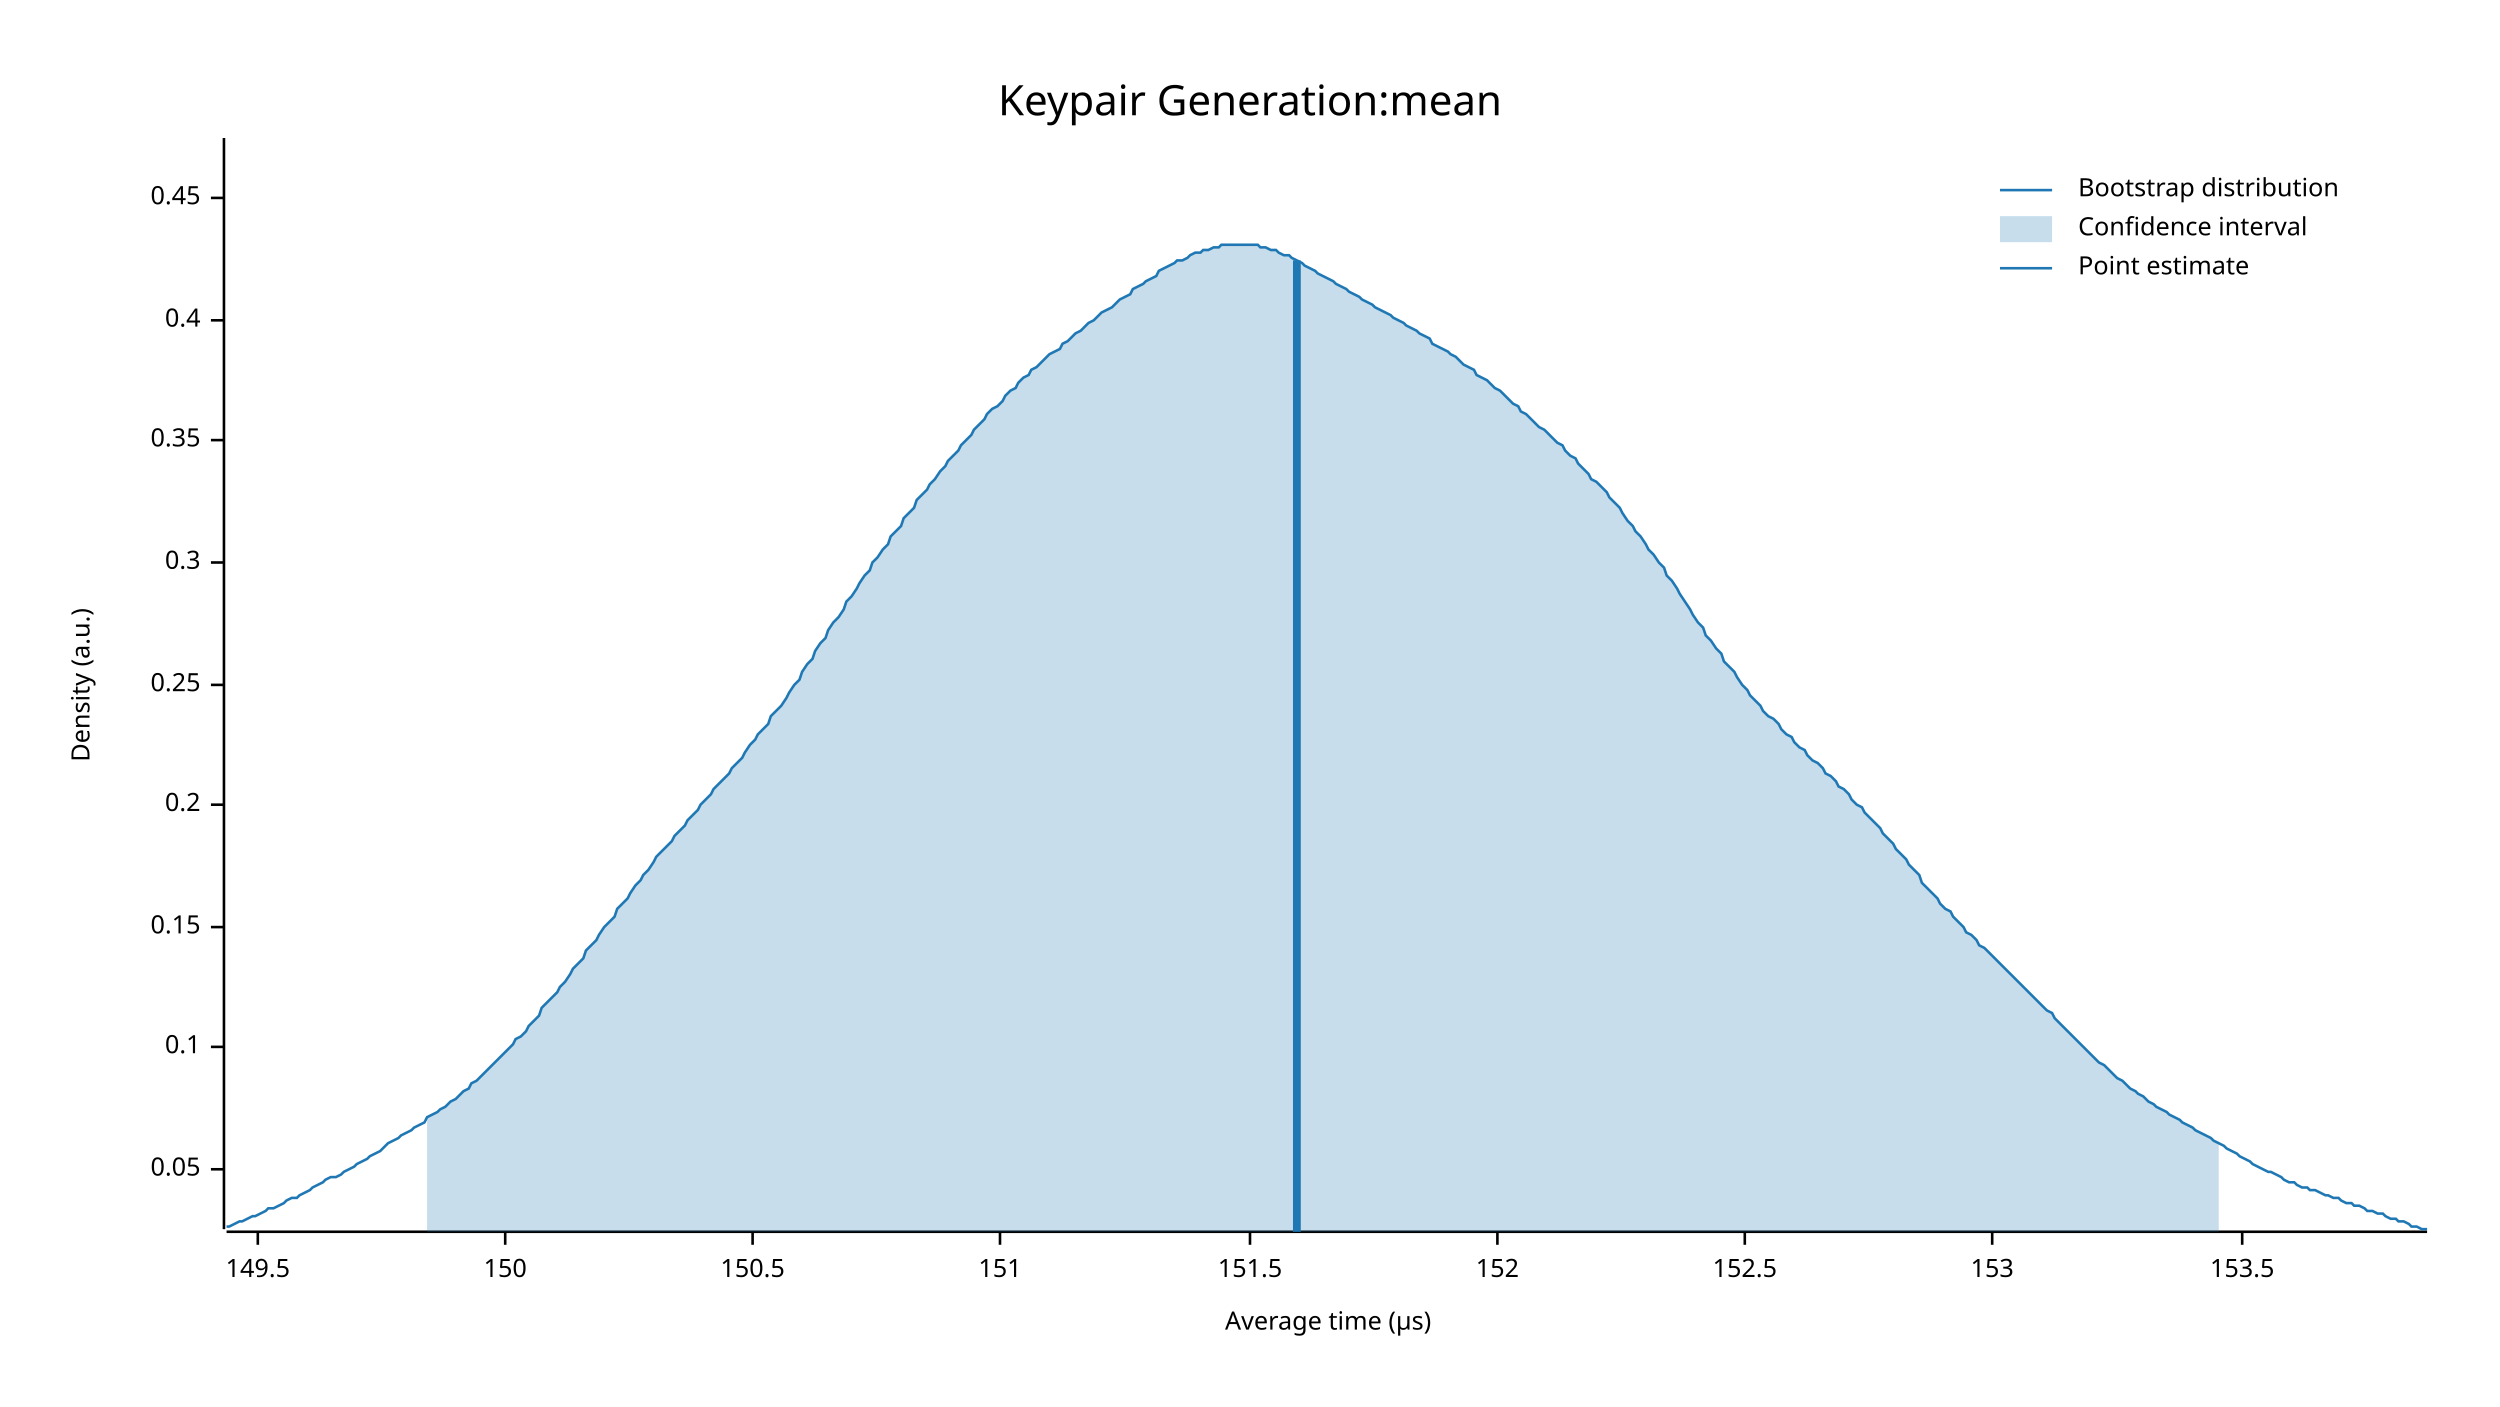
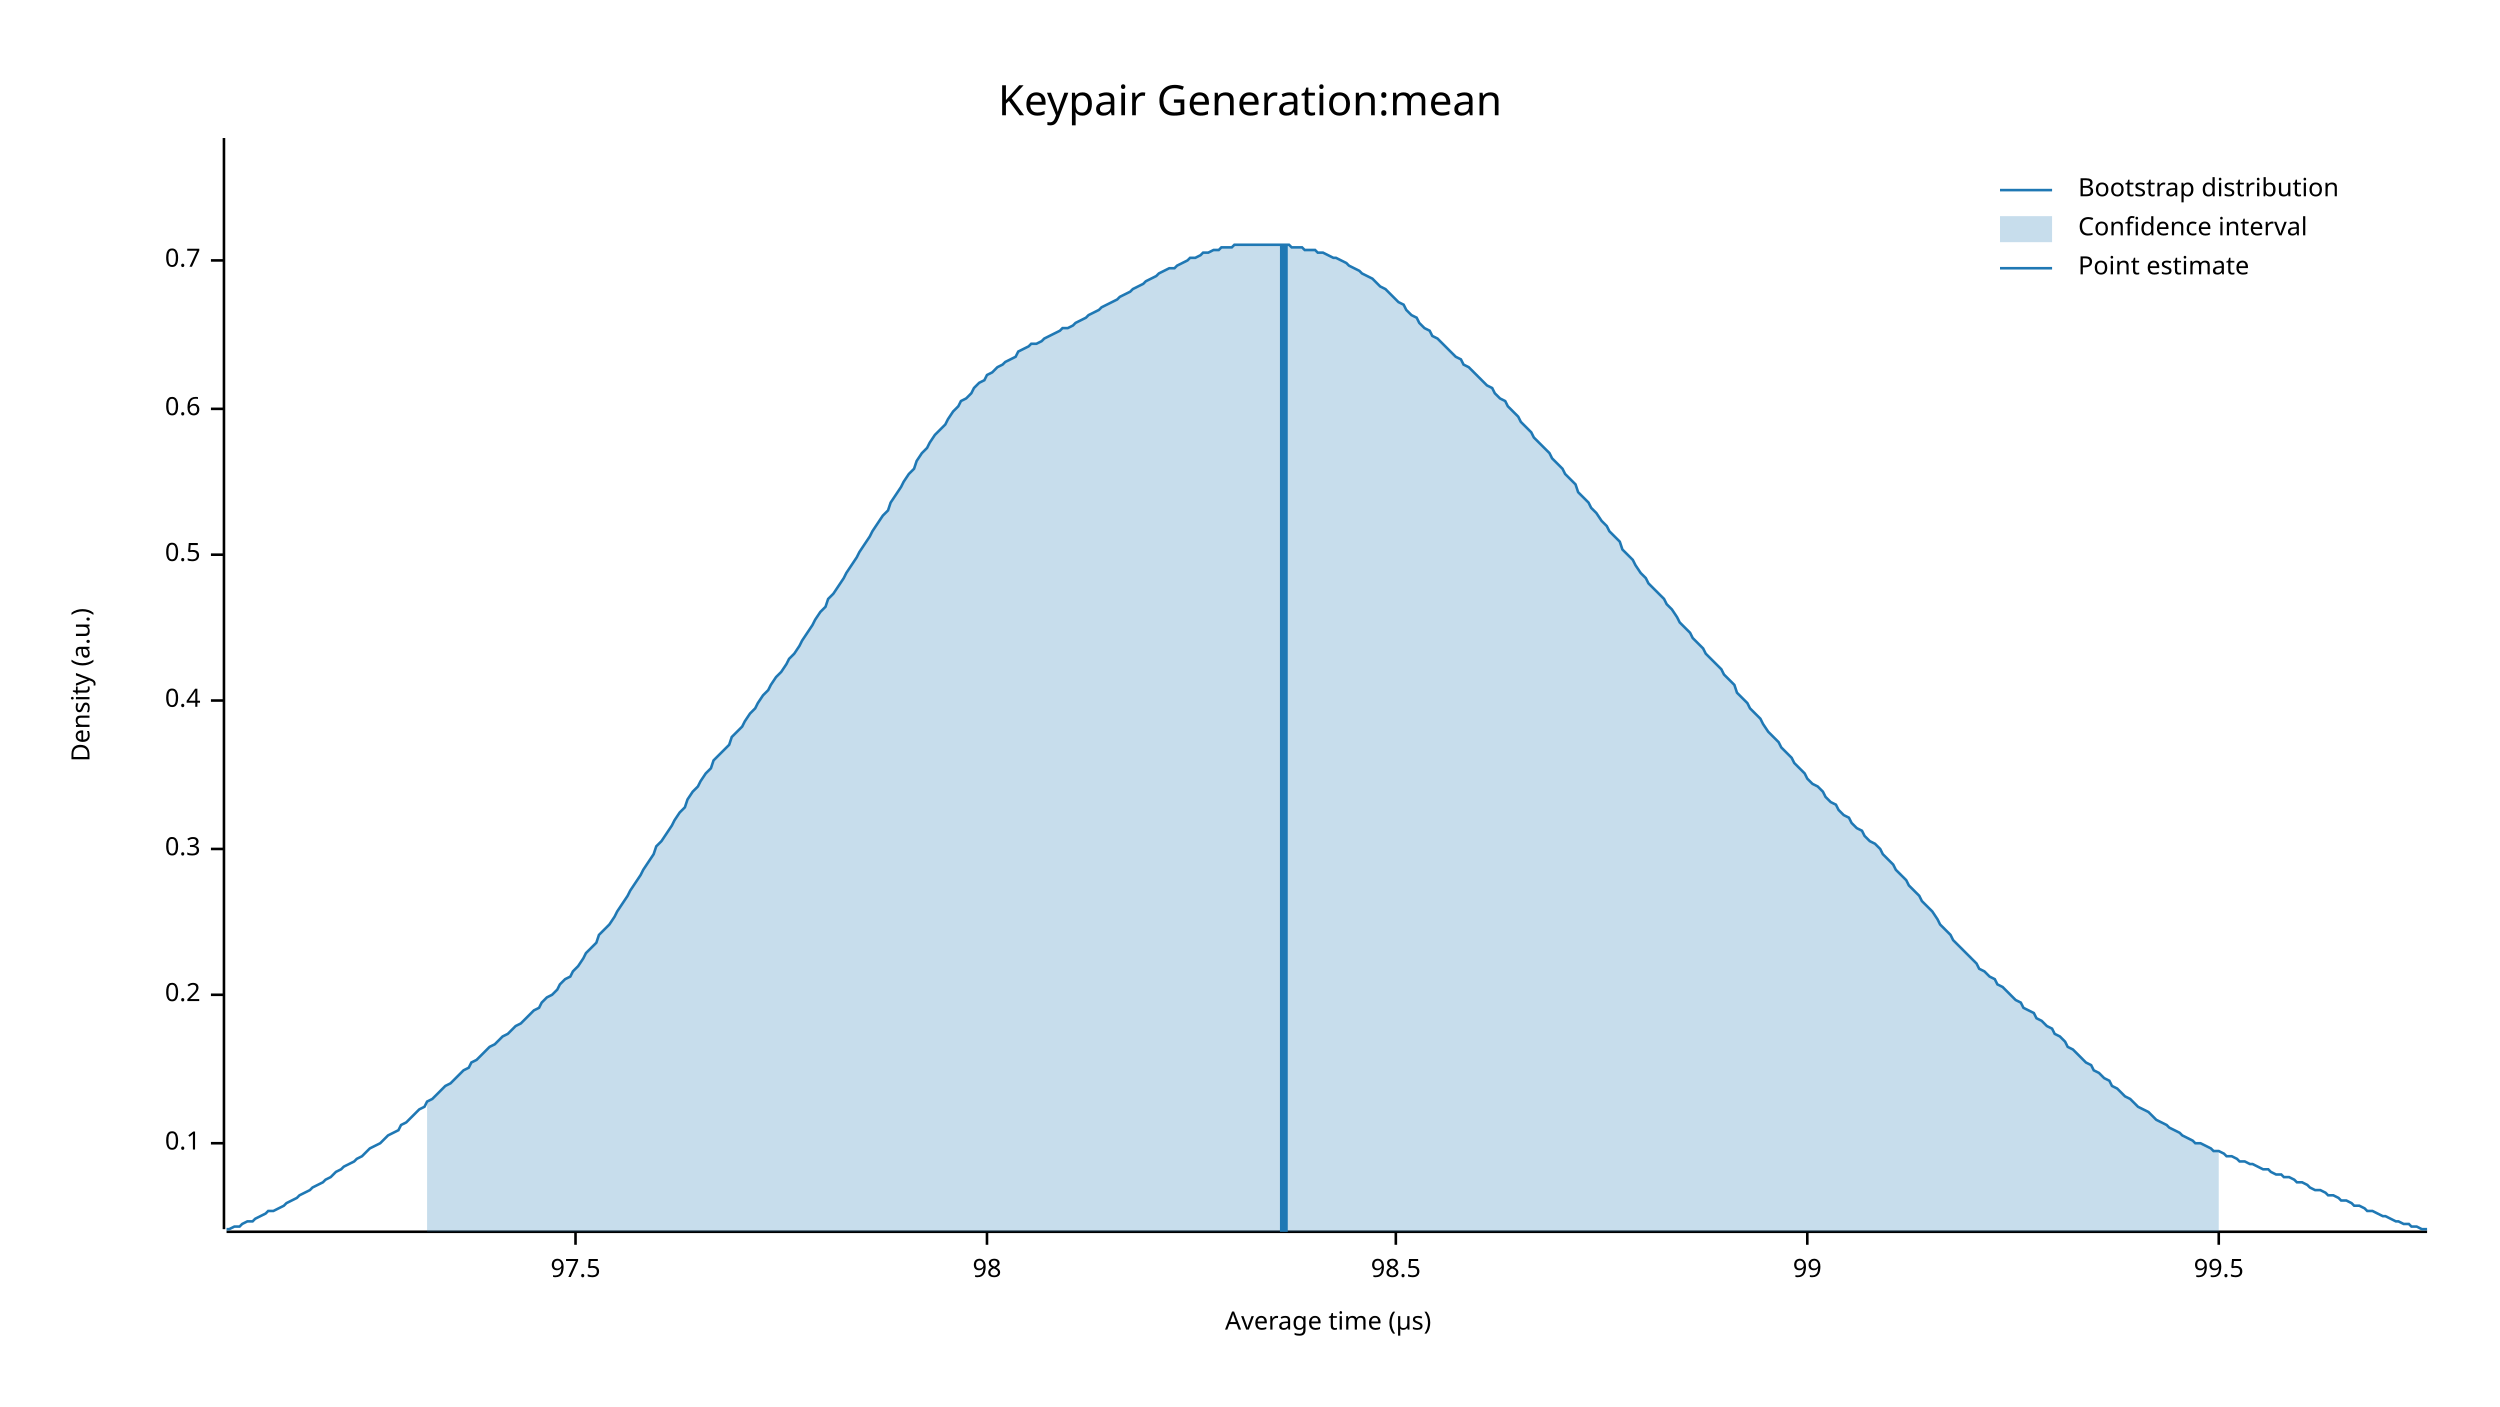
<svg xmlns="http://www.w3.org/2000/svg" width="960" height="540" viewBox="0 0 960 540">
  <text x="480" y="32" dy="0.76em" text-anchor="middle" font-family="sans-serif" font-size="16.129" opacity="1" fill="#000000">
Keypair Generation:mean
</text>
  <text x="27" y="263" dy="0.76em" text-anchor="middle" font-family="sans-serif" font-size="9.677" opacity="1" fill="#000000" transform="rotate(270, 27, 263)">
Density (a.u.)
</text>
  <text x="510" y="513" dy="-0.5ex" text-anchor="middle" font-family="sans-serif" font-size="9.677" opacity="1" fill="#000000">
Average time (µs)
</text>
  <polyline fill="none" opacity="1" stroke="#000000" stroke-width="1" points="86,53 86,472 " />
-   <text x="77" y="449" dy="0.5ex" text-anchor="end" font-family="sans-serif" font-size="9.677" opacity="1" fill="#000000">
- 0.05
- </text>
-   <polyline fill="none" opacity="1" stroke="#000000" stroke-width="1" points="81,449 86,449 " />
-   <text x="77" y="402" dy="0.5ex" text-anchor="end" font-family="sans-serif" font-size="9.677" opacity="1" fill="#000000">
+   <text x="77" y="439" dy="0.5ex" text-anchor="end" font-family="sans-serif" font-size="9.677" opacity="1" fill="#000000">
0.1
</text>
-   <polyline fill="none" opacity="1" stroke="#000000" stroke-width="1" points="81,402 86,402 " />
-   <text x="77" y="356" dy="0.5ex" text-anchor="end" font-family="sans-serif" font-size="9.677" opacity="1" fill="#000000">
- 0.15
- </text>
-   <polyline fill="none" opacity="1" stroke="#000000" stroke-width="1" points="81,356 86,356 " />
-   <text x="77" y="309" dy="0.5ex" text-anchor="end" font-family="sans-serif" font-size="9.677" opacity="1" fill="#000000">
+   <polyline fill="none" opacity="1" stroke="#000000" stroke-width="1" points="81,439 86,439 " />
+   <text x="77" y="382" dy="0.5ex" text-anchor="end" font-family="sans-serif" font-size="9.677" opacity="1" fill="#000000">
0.2
</text>
-   <polyline fill="none" opacity="1" stroke="#000000" stroke-width="1" points="81,309 86,309 " />
-   <text x="77" y="263" dy="0.5ex" text-anchor="end" font-family="sans-serif" font-size="9.677" opacity="1" fill="#000000">
- 0.25
- </text>
-   <polyline fill="none" opacity="1" stroke="#000000" stroke-width="1" points="81,263 86,263 " />
-   <text x="77" y="216" dy="0.5ex" text-anchor="end" font-family="sans-serif" font-size="9.677" opacity="1" fill="#000000">
+   <polyline fill="none" opacity="1" stroke="#000000" stroke-width="1" points="81,382 86,382 " />
+   <text x="77" y="326" dy="0.5ex" text-anchor="end" font-family="sans-serif" font-size="9.677" opacity="1" fill="#000000">
0.3
</text>
-   <polyline fill="none" opacity="1" stroke="#000000" stroke-width="1" points="81,216 86,216 " />
-   <text x="77" y="169" dy="0.5ex" text-anchor="end" font-family="sans-serif" font-size="9.677" opacity="1" fill="#000000">
- 0.35
- </text>
-   <polyline fill="none" opacity="1" stroke="#000000" stroke-width="1" points="81,169 86,169 " />
-   <text x="77" y="123" dy="0.5ex" text-anchor="end" font-family="sans-serif" font-size="9.677" opacity="1" fill="#000000">
+   <polyline fill="none" opacity="1" stroke="#000000" stroke-width="1" points="81,326 86,326 " />
+   <text x="77" y="269" dy="0.5ex" text-anchor="end" font-family="sans-serif" font-size="9.677" opacity="1" fill="#000000">
0.4
</text>
-   <polyline fill="none" opacity="1" stroke="#000000" stroke-width="1" points="81,123 86,123 " />
-   <text x="77" y="76" dy="0.5ex" text-anchor="end" font-family="sans-serif" font-size="9.677" opacity="1" fill="#000000">
- 0.45
+   <polyline fill="none" opacity="1" stroke="#000000" stroke-width="1" points="81,269 86,269 " />
+   <text x="77" y="213" dy="0.5ex" text-anchor="end" font-family="sans-serif" font-size="9.677" opacity="1" fill="#000000">
+ 0.5
</text>
-   <polyline fill="none" opacity="1" stroke="#000000" stroke-width="1" points="81,76 86,76 " />
+   <polyline fill="none" opacity="1" stroke="#000000" stroke-width="1" points="81,213 86,213 " />
+   <text x="77" y="157" dy="0.5ex" text-anchor="end" font-family="sans-serif" font-size="9.677" opacity="1" fill="#000000">
+ 0.6
+ </text>
+   <polyline fill="none" opacity="1" stroke="#000000" stroke-width="1" points="81,157 86,157 " />
+   <text x="77" y="100" dy="0.5ex" text-anchor="end" font-family="sans-serif" font-size="9.677" opacity="1" fill="#000000">
+ 0.7
+ </text>
+   <polyline fill="none" opacity="1" stroke="#000000" stroke-width="1" points="81,100 86,100 " />
  <polyline fill="none" opacity="1" stroke="#000000" stroke-width="1" points="87,473 932,473 " />
-   <text x="99" y="483" dy="0.76em" text-anchor="middle" font-family="sans-serif" font-size="9.677" opacity="1" fill="#000000">
- 149.5
+   <text x="221" y="483" dy="0.76em" text-anchor="middle" font-family="sans-serif" font-size="9.677" opacity="1" fill="#000000">
+ 97.5
</text>
-   <polyline fill="none" opacity="1" stroke="#000000" stroke-width="1" points="99,473 99,478 " />
-   <text x="194" y="483" dy="0.76em" text-anchor="middle" font-family="sans-serif" font-size="9.677" opacity="1" fill="#000000">
- 150
+   <polyline fill="none" opacity="1" stroke="#000000" stroke-width="1" points="221,473 221,478 " />
+   <text x="379" y="483" dy="0.76em" text-anchor="middle" font-family="sans-serif" font-size="9.677" opacity="1" fill="#000000">
+ 98
</text>
-   <polyline fill="none" opacity="1" stroke="#000000" stroke-width="1" points="194,473 194,478 " />
-   <text x="289" y="483" dy="0.76em" text-anchor="middle" font-family="sans-serif" font-size="9.677" opacity="1" fill="#000000">
- 150.5
+   <polyline fill="none" opacity="1" stroke="#000000" stroke-width="1" points="379,473 379,478 " />
+   <text x="536" y="483" dy="0.76em" text-anchor="middle" font-family="sans-serif" font-size="9.677" opacity="1" fill="#000000">
+ 98.5
</text>
-   <polyline fill="none" opacity="1" stroke="#000000" stroke-width="1" points="289,473 289,478 " />
-   <text x="384" y="483" dy="0.76em" text-anchor="middle" font-family="sans-serif" font-size="9.677" opacity="1" fill="#000000">
- 151
+   <polyline fill="none" opacity="1" stroke="#000000" stroke-width="1" points="536,473 536,478 " />
+   <text x="694" y="483" dy="0.76em" text-anchor="middle" font-family="sans-serif" font-size="9.677" opacity="1" fill="#000000">
+ 99
</text>
-   <polyline fill="none" opacity="1" stroke="#000000" stroke-width="1" points="384,473 384,478 " />
-   <text x="480" y="483" dy="0.76em" text-anchor="middle" font-family="sans-serif" font-size="9.677" opacity="1" fill="#000000">
- 151.5
+   <polyline fill="none" opacity="1" stroke="#000000" stroke-width="1" points="694,473 694,478 " />
+   <text x="852" y="483" dy="0.76em" text-anchor="middle" font-family="sans-serif" font-size="9.677" opacity="1" fill="#000000">
+ 99.5
</text>
-   <polyline fill="none" opacity="1" stroke="#000000" stroke-width="1" points="480,473 480,478 " />
-   <text x="575" y="483" dy="0.76em" text-anchor="middle" font-family="sans-serif" font-size="9.677" opacity="1" fill="#000000">
- 152
- </text>
-   <polyline fill="none" opacity="1" stroke="#000000" stroke-width="1" points="575,473 575,478 " />
-   <text x="670" y="483" dy="0.76em" text-anchor="middle" font-family="sans-serif" font-size="9.677" opacity="1" fill="#000000">
- 152.5
- </text>
-   <polyline fill="none" opacity="1" stroke="#000000" stroke-width="1" points="670,473 670,478 " />
-   <text x="765" y="483" dy="0.76em" text-anchor="middle" font-family="sans-serif" font-size="9.677" opacity="1" fill="#000000">
- 153
- </text>
-   <polyline fill="none" opacity="1" stroke="#000000" stroke-width="1" points="765,473 765,478 " />
-   <text x="861" y="483" dy="0.76em" text-anchor="middle" font-family="sans-serif" font-size="9.677" opacity="1" fill="#000000">
- 153.5
- </text>
-   <polyline fill="none" opacity="1" stroke="#000000" stroke-width="1" points="861,473 861,478 " />
-   <polyline fill="none" opacity="1" stroke="#1F78B4" stroke-width="1" points="87,471 88,471 90,470 92,469 93,469 95,468 97,467 98,467 100,466 102,465 103,464 105,464 107,463 109,462 110,461 112,460 114,460 115,459 117,458 119,457 120,456 122,455 124,454 125,453 127,452 129,452 131,451 132,450 134,449 136,448 137,447 139,446 141,445 142,444 144,443 146,442 147,441 149,439 151,438 153,437 154,436 156,435 158,434 159,433 161,432 163,431 164,429 166,428 168,427 169,426 171,425 173,423 175,422 176,421 178,419 180,418 181,416 183,415 185,413 186,412 188,410 190,408 191,407 193,405 195,403 197,401 198,399 200,398 202,396 203,394 205,392 207,390 208,387 210,385 212,383 214,381 215,379 217,377 219,374 220,372 222,370 224,368 225,365 227,363 229,361 230,359 232,356 234,354 236,352 237,349 239,347 241,345 242,343 244,340 246,338 247,336 249,334 251,331 252,329 254,327 256,325 258,323 259,321 261,319 263,317 264,315 266,313 268,311 269,309 271,307 273,305 274,303 276,301 278,299 280,297 281,295 283,293 285,291 286,289 288,286 290,284 291,282 293,280 295,278 296,275 298,273 300,271 302,268 303,266 305,263 307,261 308,258 310,255 312,253 313,250 315,247 317,245 318,242 320,239 322,237 324,234 325,231 327,229 329,226 330,224 332,221 334,219 335,216 337,214 339,211 341,209 342,206 344,204 346,202 347,199 349,197 351,195 352,192 354,190 356,188 357,186 359,184 361,181 363,179 364,177 366,175 368,173 369,171 371,169 373,167 374,165 376,163 378,161 379,159 381,157 383,156 385,154 386,152 388,150 390,149 391,147 393,145 395,144 396,142 398,141 400,139 401,138 403,136 405,135 407,134 408,132 410,131 412,129 413,128 415,127 417,125 418,124 420,123 422,121 423,120 425,119 427,118 429,116 430,115 432,114 434,113 435,111 437,110 439,109 440,108 442,107 444,106 445,104 447,103 449,102 451,101 452,100 454,100 456,99 457,98 459,97 461,97 462,96 464,96 466,95 468,95 469,94 471,94 473,94 474,94 476,94 478,94 479,94 481,94 483,94 484,95 486,95 488,96 490,96 491,97 493,98 495,98 496,99 498,100 500,101 501,102 503,103 505,104 506,105 508,106 510,107 512,108 513,109 515,110 517,111 518,112 520,113 522,114 523,115 525,116 527,117 528,118 530,119 532,120 534,121 535,122 537,123 539,124 540,125 542,126 544,127 545,128 547,129 549,130 550,132 552,133 554,134 556,135 557,136 559,137 561,139 562,140 564,141 566,142 567,144 569,145 571,146 573,148 574,149 576,150 578,152 579,153 581,155 583,156 584,158 586,159 588,161 589,162 591,164 593,165 595,167 596,168 598,170 600,171 601,173 603,175 605,176 606,178 608,180 610,182 611,184 613,185 615,187 617,189 618,191 620,193 622,195 623,197 625,200 627,202 628,204 630,206 632,209 633,211 635,213 637,216 639,218 640,221 642,223 644,226 645,228 647,231 649,234 650,236 652,239 654,241 655,244 657,246 659,249 661,251 662,254 664,256 666,258 667,260 669,263 671,265 672,267 674,269 676,271 677,273 679,275 681,276 683,278 684,280 686,282 688,283 689,285 691,287 693,288 694,290 696,292 698,293 700,295 701,297 703,298 705,300 706,302 708,303 710,305 711,307 713,309 715,310 716,312 718,314 720,316 722,318 723,320 725,322 727,324 728,326 730,328 732,330 733,332 735,334 737,336 738,339 740,341 742,343 744,345 745,347 747,349 749,350 750,352 752,354 754,356 755,358 757,359 759,361 760,363 762,364 764,366 766,368 767,369 769,371 771,373 772,374 774,376 776,378 777,379 779,381 781,383 782,384 784,386 786,388 788,389 789,391 791,393 793,395 794,396 796,398 798,400 799,401 801,403 803,405 804,406 806,408 808,409 810,411 811,412 813,414 815,415 816,416 818,418 820,419 821,420 823,421 825,423 827,424 828,425 830,426 832,427 833,428 835,429 837,430 838,431 840,432 842,433 843,434 845,435 847,436 849,437 850,438 852,439 854,440 855,441 857,442 859,443 860,444 862,445 864,446 865,447 867,448 869,449 871,450 872,450 874,451 876,452 877,453 879,454 881,454 882,455 884,456 886,456 887,457 889,457 891,458 893,459 894,459 896,460 898,460 899,461 901,462 903,462 904,463 906,463 908,464 909,465 911,465 913,466 915,466 916,467 918,468 920,468 921,469 923,469 925,470 926,471 928,471 930,472 932,472 " />
-   <polygon opacity="0.25" fill="#1F78B4" points="164,429 166,428 168,427 169,426 171,425 173,423 175,422 176,421 178,419 180,418 181,416 183,415 185,413 186,412 188,410 190,408 191,407 193,405 195,403 197,401 198,399 200,398 202,396 203,394 205,392 207,390 208,387 210,385 212,383 214,381 215,379 217,377 219,374 220,372 222,370 224,368 225,365 227,363 229,361 230,359 232,356 234,354 236,352 237,349 239,347 241,345 242,343 244,340 246,338 247,336 249,334 251,331 252,329 254,327 256,325 258,323 259,321 261,319 263,317 264,315 266,313 268,311 269,309 271,307 273,305 274,303 276,301 278,299 280,297 281,295 283,293 285,291 286,289 288,286 290,284 291,282 293,280 295,278 296,275 298,273 300,271 302,268 303,266 305,263 307,261 308,258 310,255 312,253 313,250 315,247 317,245 318,242 320,239 322,237 324,234 325,231 327,229 329,226 330,224 332,221 334,219 335,216 337,214 339,211 341,209 342,206 344,204 346,202 347,199 349,197 351,195 352,192 354,190 356,188 357,186 359,184 361,181 363,179 364,177 366,175 368,173 369,171 371,169 373,167 374,165 376,163 378,161 379,159 381,157 383,156 385,154 386,152 388,150 390,149 391,147 393,145 395,144 396,142 398,141 400,139 401,138 403,136 405,135 407,134 408,132 410,131 412,129 413,128 415,127 417,125 418,124 420,123 422,121 423,120 425,119 427,118 429,116 430,115 432,114 434,113 435,111 437,110 439,109 440,108 442,107 444,106 445,104 447,103 449,102 451,101 452,100 454,100 456,99 457,98 459,97 461,97 462,96 464,96 466,95 468,95 469,94 471,94 473,94 474,94 476,94 478,94 479,94 481,94 483,94 484,95 486,95 488,96 490,96 491,97 493,98 495,98 496,99 498,100 500,101 501,102 503,103 505,104 506,105 508,106 510,107 512,108 513,109 515,110 517,111 518,112 520,113 522,114 523,115 525,116 527,117 528,118 530,119 532,120 534,121 535,122 537,123 539,124 540,125 542,126 544,127 545,128 547,129 549,130 550,132 552,133 554,134 556,135 557,136 559,137 561,139 562,140 564,141 566,142 567,144 569,145 571,146 573,148 574,149 576,150 578,152 579,153 581,155 583,156 584,158 586,159 588,161 589,162 591,164 593,165 595,167 596,168 598,170 600,171 601,173 603,175 605,176 606,178 608,180 610,182 611,184 613,185 615,187 617,189 618,191 620,193 622,195 623,197 625,200 627,202 628,204 630,206 632,209 633,211 635,213 637,216 639,218 640,221 642,223 644,226 645,228 647,231 649,234 650,236 652,239 654,241 655,244 657,246 659,249 661,251 662,254 664,256 666,258 667,260 669,263 671,265 672,267 674,269 676,271 677,273 679,275 681,276 683,278 684,280 686,282 688,283 689,285 691,287 693,288 694,290 696,292 698,293 700,295 701,297 703,298 705,300 706,302 708,303 710,305 711,307 713,309 715,310 716,312 718,314 720,316 722,318 723,320 725,322 727,324 728,326 730,328 732,330 733,332 735,334 737,336 738,339 740,341 742,343 744,345 745,347 747,349 749,350 750,352 752,354 754,356 755,358 757,359 759,361 760,363 762,364 764,366 766,368 767,369 769,371 771,373 772,374 774,376 776,378 777,379 779,381 781,383 782,384 784,386 786,388 788,389 789,391 791,393 793,395 794,396 796,398 798,400 799,401 801,403 803,405 804,406 806,408 808,409 810,411 811,412 813,414 815,415 816,416 818,418 820,419 821,420 823,421 825,423 827,424 828,425 830,426 832,427 833,428 835,429 837,430 838,431 840,432 842,433 843,434 845,435 847,436 849,437 850,438 852,439 852,473 164,473 " />
-   <polyline fill="none" opacity="1" stroke="#1F78B4" stroke-width="3" points="498,473 498,100 " />
+   <polyline fill="none" opacity="1" stroke="#000000" stroke-width="1" points="852,473 852,478 " />
+   <polyline fill="none" opacity="1" stroke="#1F78B4" stroke-width="1" points="87,472 88,472 90,471 92,471 93,470 95,469 97,469 98,468 100,467 102,466 103,465 105,465 107,464 109,463 110,462 112,461 114,460 115,459 117,458 119,457 120,456 122,455 124,454 125,453 127,452 129,450 131,449 132,448 134,447 136,446 137,445 139,444 141,442 142,441 144,440 146,439 147,438 149,436 151,435 153,434 154,432 156,431 158,429 159,428 161,426 163,425 164,423 166,422 168,420 169,419 171,417 173,416 175,414 176,413 178,411 180,410 181,408 183,407 185,405 186,404 188,402 190,401 191,400 193,398 195,397 197,395 198,394 200,393 202,391 203,390 205,388 207,387 208,385 210,383 212,382 214,380 215,378 217,376 219,375 220,373 222,371 224,368 225,366 227,364 229,362 230,359 232,357 234,355 236,352 237,350 239,347 241,344 242,342 244,339 246,336 247,334 249,331 251,328 252,325 254,323 256,320 258,317 259,315 261,312 263,310 264,307 266,304 268,302 269,300 271,297 273,295 274,292 276,290 278,288 280,286 281,283 283,281 285,279 286,277 288,274 290,272 291,270 293,267 295,265 296,263 298,260 300,258 302,255 303,253 305,251 307,248 308,246 310,243 312,240 313,238 315,235 317,233 318,230 320,228 322,225 324,222 325,220 327,217 329,214 330,212 332,209 334,206 335,204 337,201 339,198 341,196 342,193 344,190 346,187 347,185 349,182 351,180 352,177 354,174 356,172 357,170 359,167 361,165 363,163 364,161 366,158 368,156 369,154 371,153 373,151 374,149 376,147 378,146 379,144 381,143 383,141 385,140 386,139 388,138 390,137 391,135 393,134 395,133 396,132 398,132 400,131 401,130 403,129 405,128 407,127 408,126 410,126 412,125 413,124 415,123 417,122 418,121 420,120 422,119 423,118 425,117 427,116 429,115 430,114 432,113 434,112 435,111 437,110 439,109 440,108 442,107 444,106 445,105 447,104 449,103 451,103 452,102 454,101 456,100 457,99 459,99 461,98 462,97 464,97 466,96 468,96 469,95 471,95 473,95 474,94 476,94 478,94 479,94 481,94 483,94 484,94 486,94 488,94 490,94 491,94 493,94 495,94 496,95 498,95 500,95 501,96 503,96 505,96 506,97 508,97 510,98 512,99 513,99 515,100 517,101 518,102 520,103 522,104 523,105 525,106 527,107 528,108 530,110 532,111 534,113 535,114 537,116 539,117 540,119 542,121 544,122 545,124 547,126 549,127 550,129 552,130 554,132 556,134 557,135 559,137 561,138 562,140 564,141 566,143 567,144 569,146 571,148 573,149 574,151 576,153 578,154 579,156 581,158 583,160 584,162 586,164 588,166 589,168 591,170 593,172 595,174 596,176 598,178 600,180 601,182 603,184 605,186 606,189 608,191 610,193 611,195 613,197 615,200 617,202 618,204 620,206 622,208 623,211 625,213 627,215 628,217 630,220 632,222 633,224 635,226 637,228 639,230 640,232 642,234 644,237 645,239 647,241 649,243 650,245 652,247 654,249 655,251 657,253 659,255 661,257 662,259 664,261 666,263 667,266 669,268 671,270 672,272 674,274 676,276 677,278 679,281 681,283 683,285 684,287 686,289 688,291 689,293 691,295 693,297 694,299 696,301 698,302 700,304 701,306 703,308 705,309 706,311 708,313 710,314 711,316 713,318 715,319 716,321 718,323 720,324 722,326 723,328 725,330 727,332 728,334 730,336 732,338 733,340 735,342 737,344 738,346 740,348 742,350 744,353 745,355 747,357 749,359 750,361 752,363 754,365 755,366 757,368 759,370 760,372 762,373 764,375 766,376 767,378 769,379 771,381 772,382 774,384 776,385 777,387 779,388 781,389 782,391 784,392 786,394 788,395 789,397 791,398 793,400 794,402 796,403 798,405 799,406 801,408 803,409 804,411 806,412 808,414 810,415 811,417 813,418 815,420 816,421 818,422 820,424 821,425 823,426 825,427 827,429 828,430 830,431 832,432 833,433 835,434 837,435 838,436 840,437 842,438 843,439 845,439 847,440 849,441 850,442 852,442 854,443 855,444 857,444 859,445 860,446 862,446 864,447 865,447 867,448 869,449 871,449 872,450 874,451 876,451 877,452 879,452 881,453 882,454 884,454 886,455 887,456 889,457 891,457 893,458 894,459 896,459 898,460 899,461 901,461 903,462 904,463 906,463 908,464 909,465 911,465 913,466 915,467 916,467 918,468 920,469 921,469 923,470 925,470 926,471 928,471 930,472 932,472 " />
+   <polygon opacity="0.25" fill="#1F78B4" points="164,423 166,422 168,420 169,419 171,417 173,416 175,414 176,413 178,411 180,410 181,408 183,407 185,405 186,404 188,402 190,401 191,400 193,398 195,397 197,395 198,394 200,393 202,391 203,390 205,388 207,387 208,385 210,383 212,382 214,380 215,378 217,376 219,375 220,373 222,371 224,368 225,366 227,364 229,362 230,359 232,357 234,355 236,352 237,350 239,347 241,344 242,342 244,339 246,336 247,334 249,331 251,328 252,325 254,323 256,320 258,317 259,315 261,312 263,310 264,307 266,304 268,302 269,300 271,297 273,295 274,292 276,290 278,288 280,286 281,283 283,281 285,279 286,277 288,274 290,272 291,270 293,267 295,265 296,263 298,260 300,258 302,255 303,253 305,251 307,248 308,246 310,243 312,240 313,238 315,235 317,233 318,230 320,228 322,225 324,222 325,220 327,217 329,214 330,212 332,209 334,206 335,204 337,201 339,198 341,196 342,193 344,190 346,187 347,185 349,182 351,180 352,177 354,174 356,172 357,170 359,167 361,165 363,163 364,161 366,158 368,156 369,154 371,153 373,151 374,149 376,147 378,146 379,144 381,143 383,141 385,140 386,139 388,138 390,137 391,135 393,134 395,133 396,132 398,132 400,131 401,130 403,129 405,128 407,127 408,126 410,126 412,125 413,124 415,123 417,122 418,121 420,120 422,119 423,118 425,117 427,116 429,115 430,114 432,113 434,112 435,111 437,110 439,109 440,108 442,107 444,106 445,105 447,104 449,103 451,103 452,102 454,101 456,100 457,99 459,99 461,98 462,97 464,97 466,96 468,96 469,95 471,95 473,95 474,94 476,94 478,94 479,94 481,94 483,94 484,94 486,94 488,94 490,94 491,94 493,94 495,94 496,95 498,95 500,95 501,96 503,96 505,96 506,97 508,97 510,98 512,99 513,99 515,100 517,101 518,102 520,103 522,104 523,105 525,106 527,107 528,108 530,110 532,111 534,113 535,114 537,116 539,117 540,119 542,121 544,122 545,124 547,126 549,127 550,129 552,130 554,132 556,134 557,135 559,137 561,138 562,140 564,141 566,143 567,144 569,146 571,148 573,149 574,151 576,153 578,154 579,156 581,158 583,160 584,162 586,164 588,166 589,168 591,170 593,172 595,174 596,176 598,178 600,180 601,182 603,184 605,186 606,189 608,191 610,193 611,195 613,197 615,200 617,202 618,204 620,206 622,208 623,211 625,213 627,215 628,217 630,220 632,222 633,224 635,226 637,228 639,230 640,232 642,234 644,237 645,239 647,241 649,243 650,245 652,247 654,249 655,251 657,253 659,255 661,257 662,259 664,261 666,263 667,266 669,268 671,270 672,272 674,274 676,276 677,278 679,281 681,283 683,285 684,287 686,289 688,291 689,293 691,295 693,297 694,299 696,301 698,302 700,304 701,306 703,308 705,309 706,311 708,313 710,314 711,316 713,318 715,319 716,321 718,323 720,324 722,326 723,328 725,330 727,332 728,334 730,336 732,338 733,340 735,342 737,344 738,346 740,348 742,350 744,353 745,355 747,357 749,359 750,361 752,363 754,365 755,366 757,368 759,370 760,372 762,373 764,375 766,376 767,378 769,379 771,381 772,382 774,384 776,385 777,387 779,388 781,389 782,391 784,392 786,394 788,395 789,397 791,398 793,400 794,402 796,403 798,405 799,406 801,408 803,409 804,411 806,412 808,414 810,415 811,417 813,418 815,420 816,421 818,422 820,424 821,425 823,426 825,427 827,429 828,430 830,431 832,432 833,433 835,434 837,435 838,436 840,437 842,438 843,439 845,439 847,440 849,441 850,442 852,442 852,473 164,473 " />
+   <polyline fill="none" opacity="1" stroke="#1F78B4" stroke-width="3" points="493,473 493,94 " />
  <text x="798" y="68" dy="0.76em" text-anchor="start" font-family="sans-serif" font-size="9.677" opacity="1" fill="#000000">
Bootstrap distribution
</text>
  <text x="798" y="83" dy="0.76em" text-anchor="start" font-family="sans-serif" font-size="9.677" opacity="1" fill="#000000">
Confidence interval
</text>
  <text x="798" y="98" dy="0.76em" text-anchor="start" font-family="sans-serif" font-size="9.677" opacity="1" fill="#000000">
Point estimate
</text>
  <polyline fill="none" opacity="1" stroke="#1F78B4" stroke-width="1" points="768,73 788,73 " />
  <rect x="768" y="83" width="20" height="10" opacity="0.25" fill="#1F78B4" stroke="none" />
  <polyline fill="none" opacity="1" stroke="#1F78B4" stroke-width="1" points="768,103 788,103 " />
</svg>
